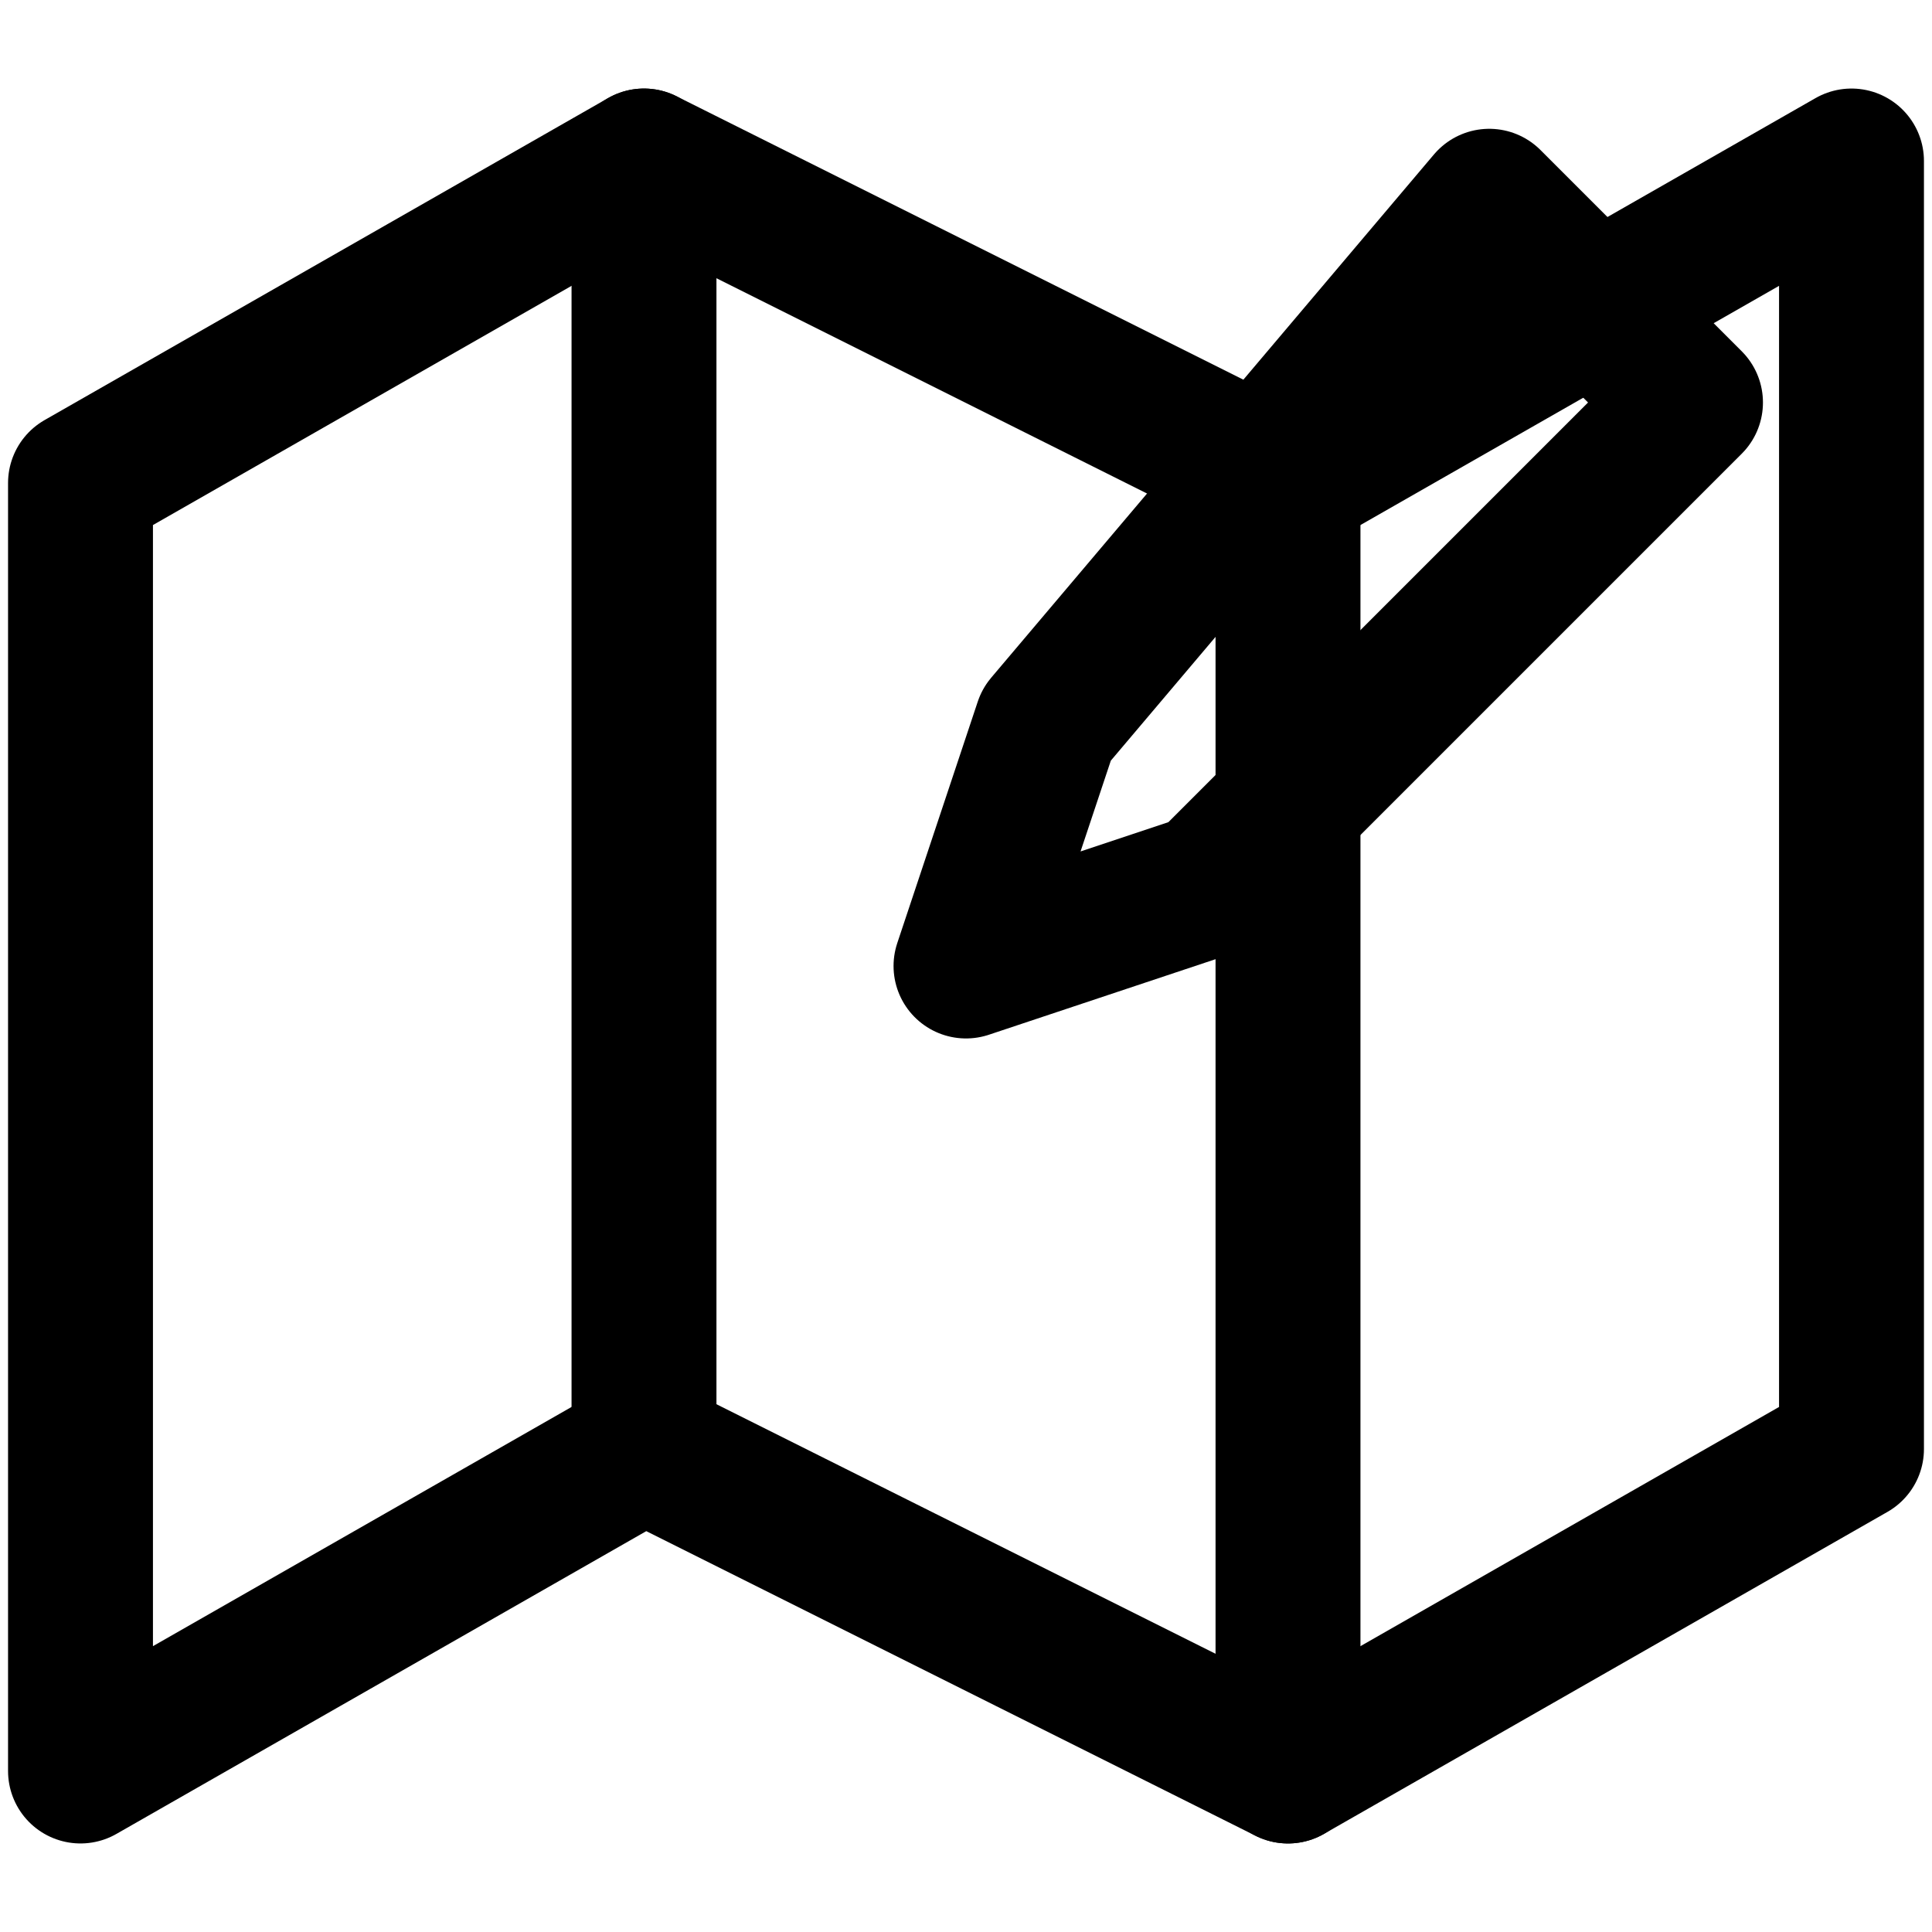
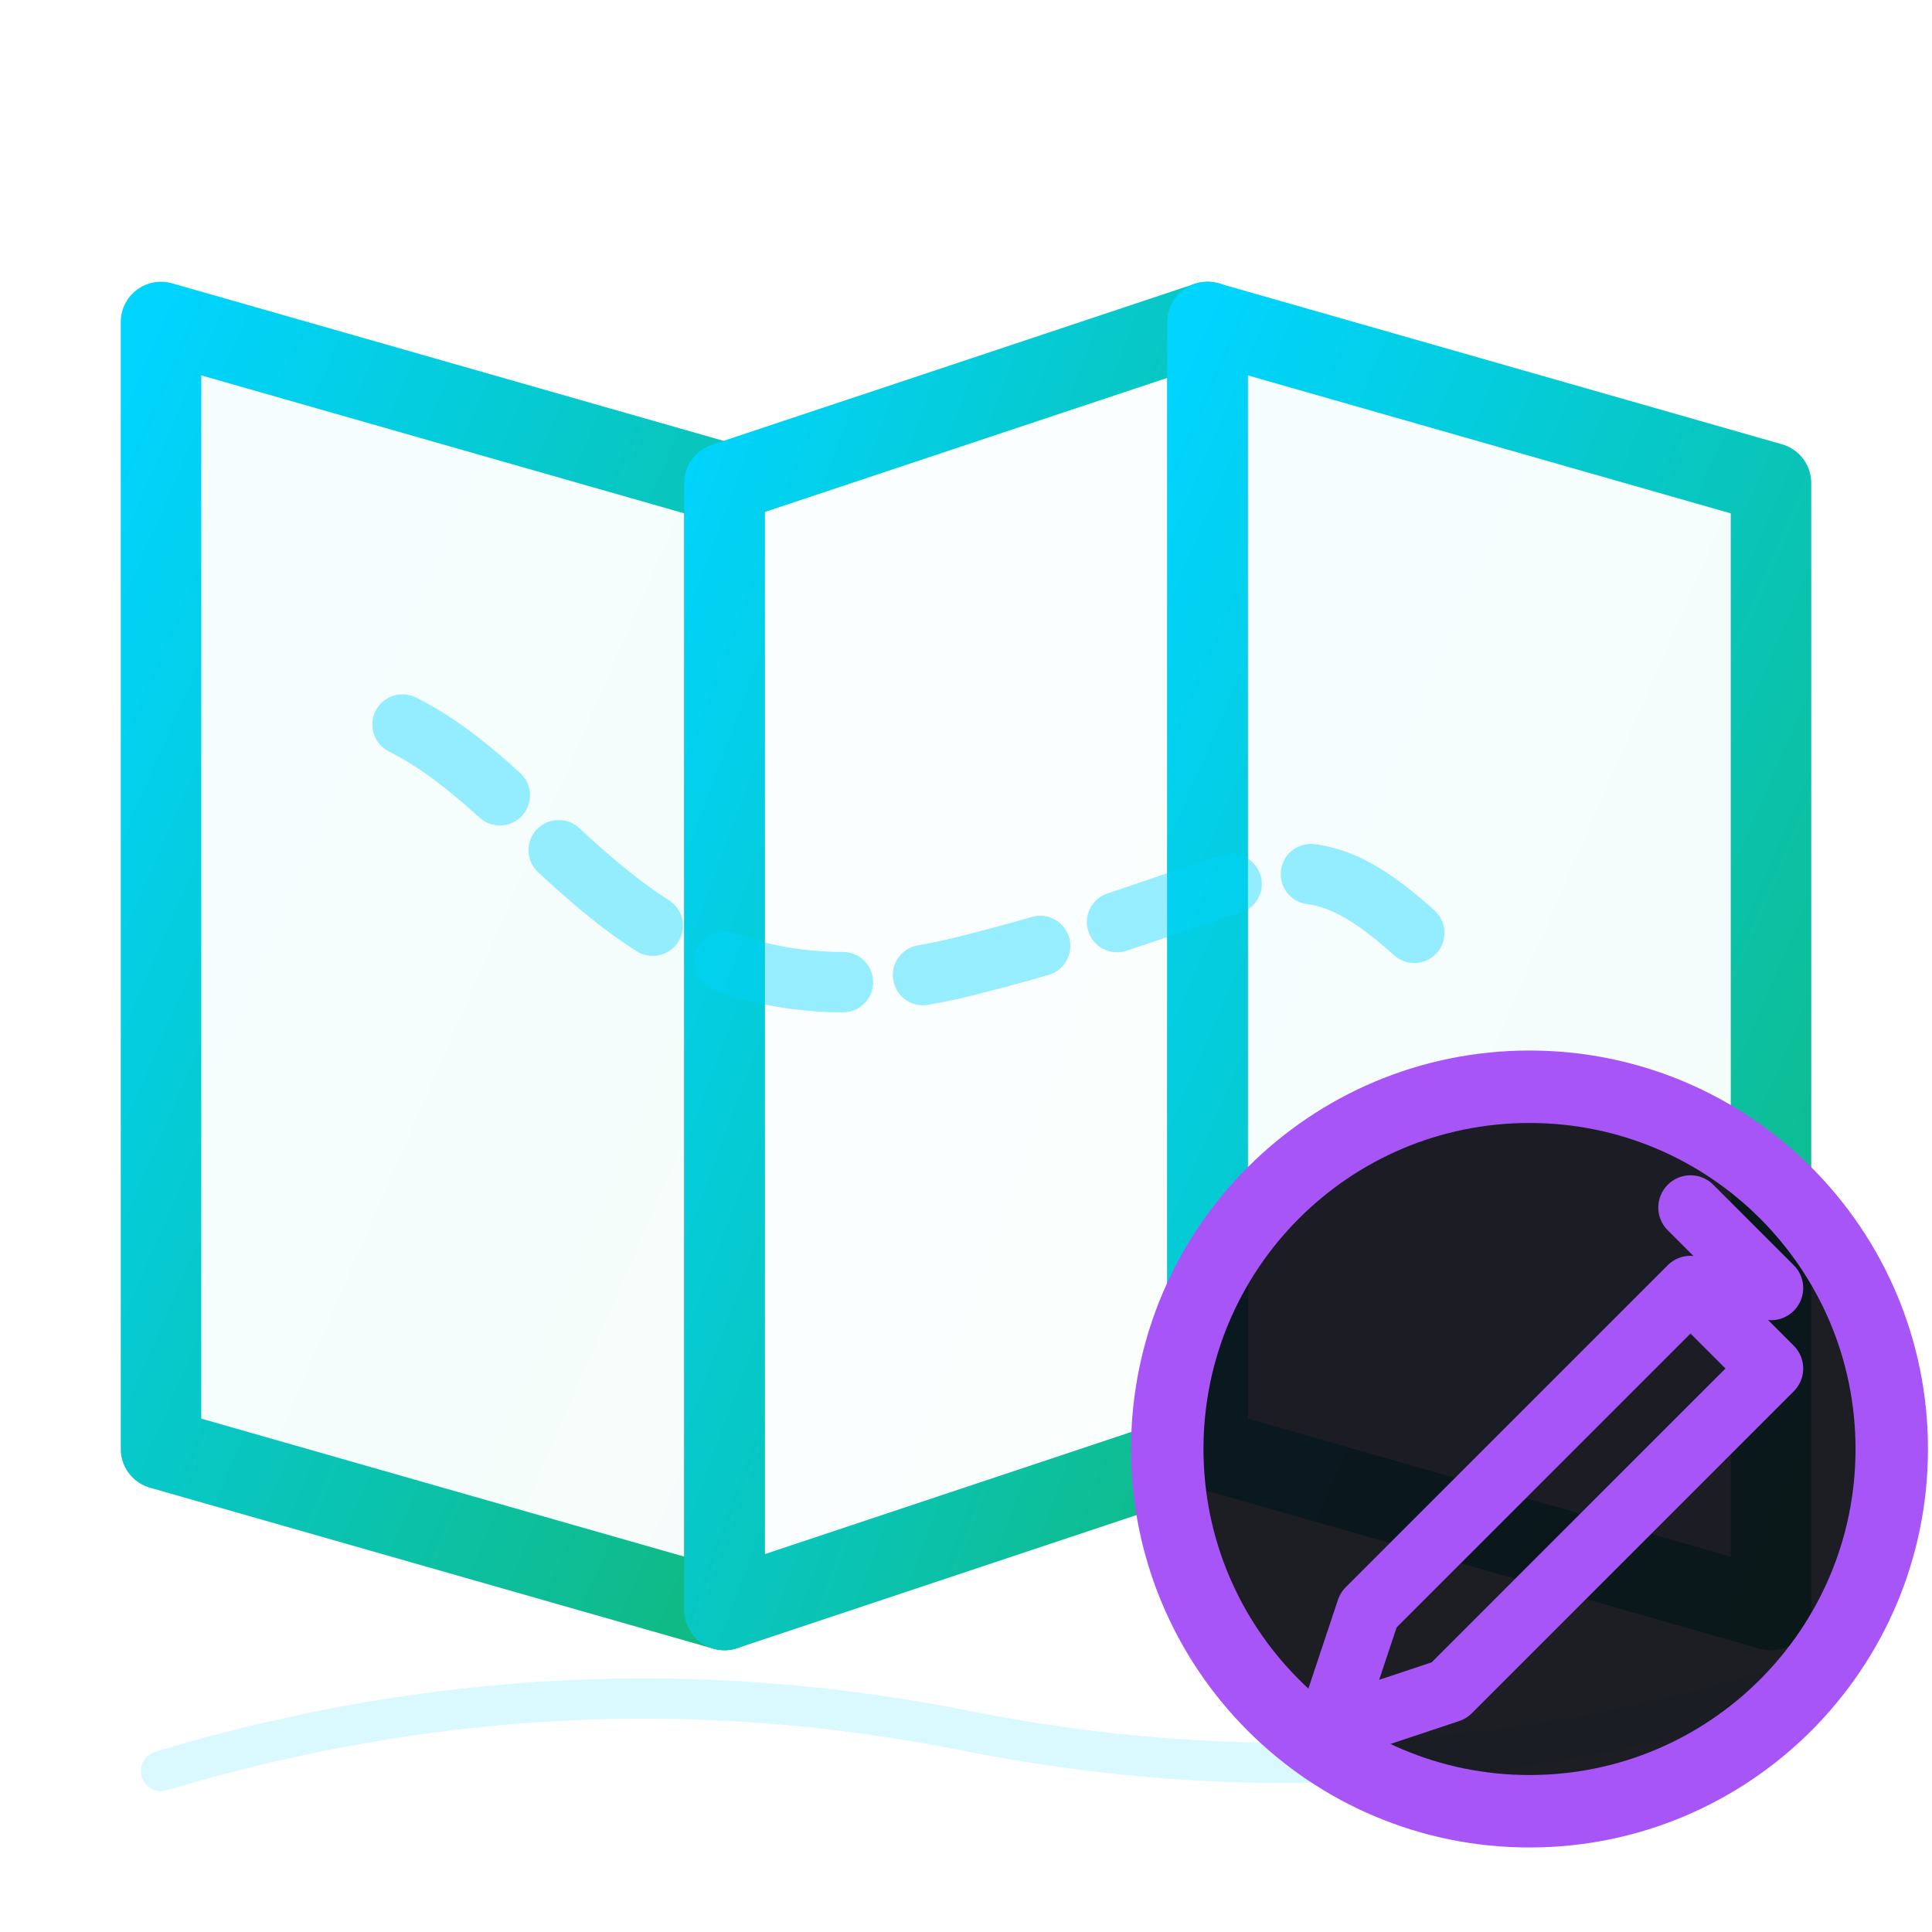
- <svg xmlns="http://www.w3.org/2000/svg" width="24" height="24" viewBox="0 0 24 24" fill="none" stroke="currentColor" stroke-width="1.8" stroke-linecap="round" stroke-linejoin="round">
-   <polygon points="1 6 1 22 8 18 16 22 23 18 23 2 16 6 8 2 1 6" />
-   <line x1="8" y1="2" x2="8" y2="18" />
-   <line x1="16" y1="6" x2="16" y2="22" />
-   <path d="M18.5 2.5l2.5 2.5-6 6-3 1 1-3z" />
+ <svg xmlns="http://www.w3.org/2000/svg" viewBox="0 0 48 48" fill="none" stroke-linecap="round" stroke-linejoin="round">
+   <defs>
+     <linearGradient id="me" x1="0%" y1="0%" x2="100%" y2="100%">
+       <stop offset="0%" stop-color="#00d4ff" />
+       <stop offset="100%" stop-color="#10b981" />
+     </linearGradient>
+   </defs>
+   <path d="M4 44 Q14 41 24 43 Q34 45 44 42" stroke="#00d4ff" stroke-width="1" fill="none" opacity=".15" />
+   <path d="M4 8l14 4v28L4 36z" stroke="url(#me)" stroke-width="2" fill="url(#me)" fill-opacity=".04" />
+   <path d="M18 12l12-4v28l-12 4z" stroke="url(#me)" stroke-width="2" fill="url(#me)" fill-opacity=".02" />
+   <path d="M30 8l14 4v28l-14-4z" stroke="url(#me)" stroke-width="2" fill="url(#me)" fill-opacity=".04" />
+   <line x1="18" y1="12" x2="18" y2="40" stroke="url(#me)" stroke-width="1.5" opacity=".3" />
+   <line x1="30" y1="8" x2="30" y2="36" stroke="url(#me)" stroke-width="1.5" opacity=".3" />
+   <path d="M10 18c4 2 6 8 14 6s8-4 12 0" stroke="#00d4ff" stroke-width="1.5" stroke-dasharray="3 2" opacity=".4" />
+   <circle cx="38" cy="36" r="9" stroke="#a855f7" stroke-width="1.8" fill="#0a0a12" fill-opacity=".92" />
+   <path d="M34 40l-1 3 3-1 8-8-2-2z" stroke="#a855f7" stroke-width="1.6" fill="none" />
+   <path d="M42 30l2 2" stroke="#a855f7" stroke-width="1.6" />
</svg>
